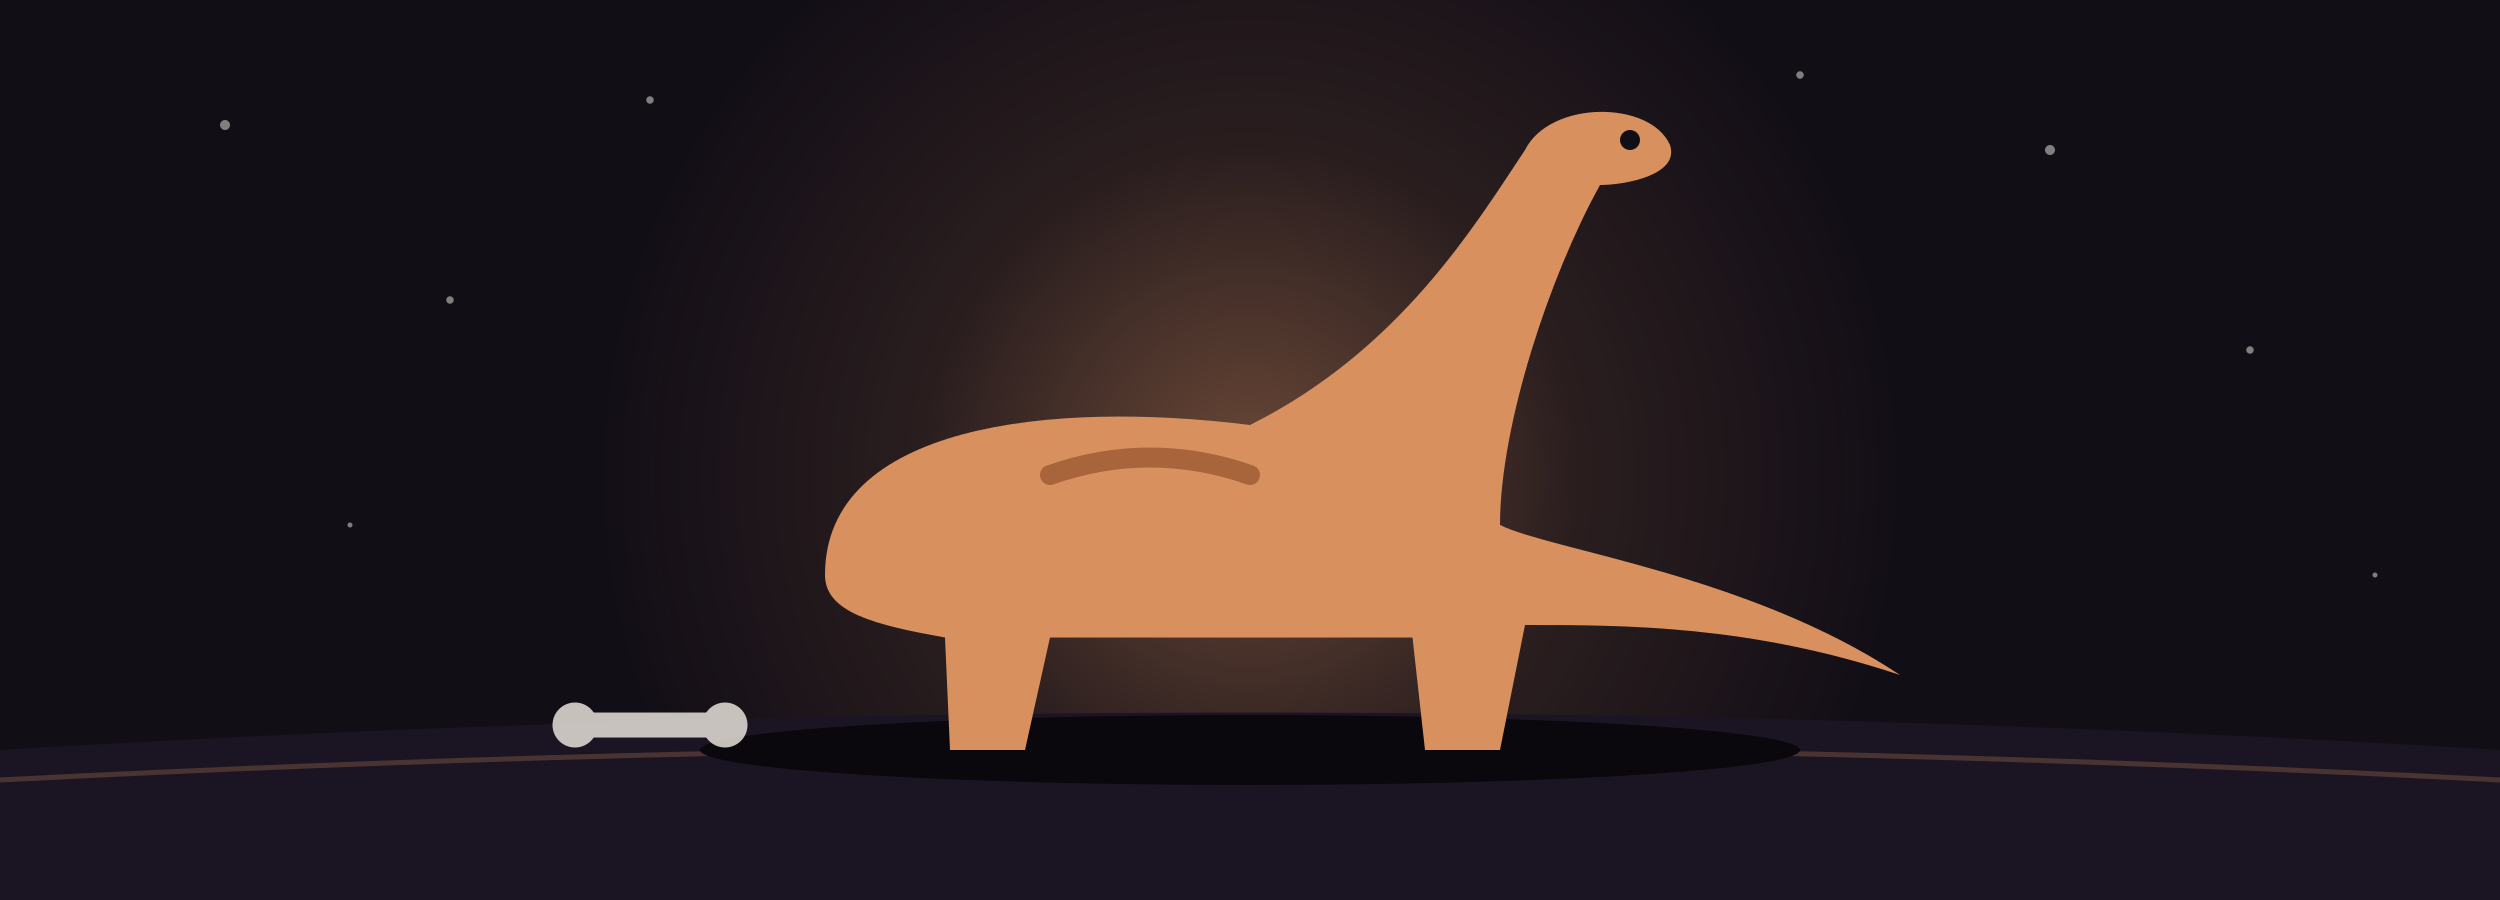
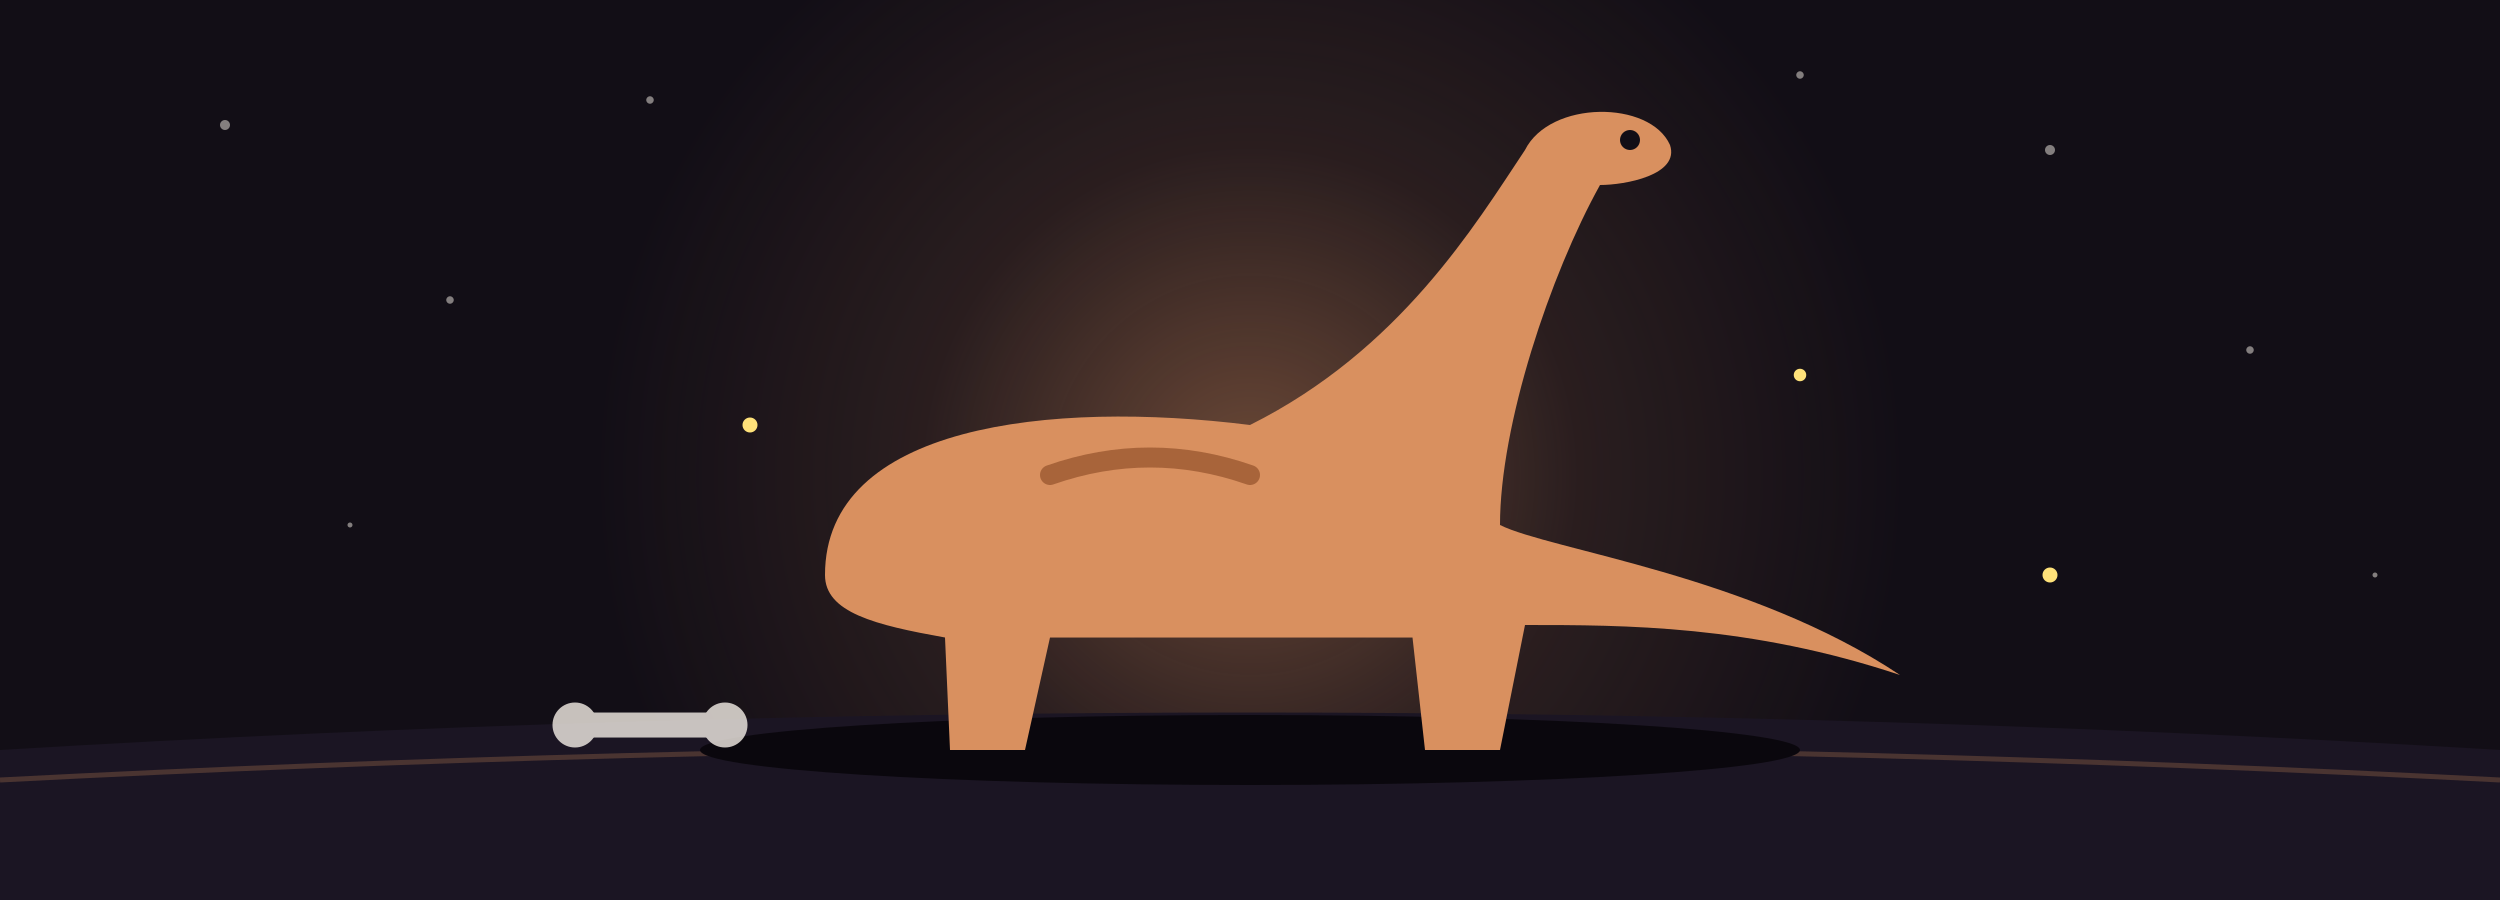
<svg xmlns="http://www.w3.org/2000/svg" viewBox="0 0 1000 360" preserveAspectRatio="xMidYMid slice" role="img" aria-label="Un dinosaurio de cuello largo">
  <defs>
    <radialGradient id="g">
      <stop offset="0" stop-color="#d9905f" stop-opacity=".45" />
      <stop offset=".5" stop-color="#d9905f" stop-opacity=".12" />
      <stop offset="1" stop-color="#d9905f" stop-opacity="0" />
    </radialGradient>
-     <style>.glow{animation:p 3.2s ease-in-out infinite}@keyframes p{0%,100%{opacity:.7}50%{opacity:1}}@media(prefers-reduced-motion:reduce){.glow{animation:none}}</style>
+     <style>.glow{animation:p 5s ease-in-out infinite}@keyframes p{0%,100%{opacity:.7}50%{opacity:1}}
+ circle[fill="#f4eee6"][opacity=".5"]{animation:tw 5s ease-in-out infinite}
+ circle[fill="#f4eee6"][opacity=".5"]:nth-of-type(2n){animation-delay:-1.7s}
+ circle[fill="#f4eee6"][opacity=".5"]:nth-of-type(3n){animation-delay:-3.3s}
+ @keyframes tw{0%,100%{opacity:.15}50%{opacity:.95}}
+ .fb{transform-box:fill-box;transform-origin:center}
+ .dn{transform-origin:520px 300px;animation:dn 5s ease-in-out infinite}
+ @keyframes dn{0%,100%{transform:none}50%{transform:rotate(-1.6deg) scale(1,1.02)}}
+ .eye{transform-origin:652px 56px;animation:eye 5s infinite}
+ @keyframes eye{0%,58%,64%,100%{transform:none}61%{transform:scaleY(.1)}}
+ .bn{transform-origin:260px 290px;animation:bn 5s ease-in-out infinite}
+ @keyframes bn{0%,100%{transform:none}50%{transform:translateY(-4px) rotate(-4deg)}}
+ .ff circle{animation:ff 5s ease-in-out infinite}.ff circle:nth-child(2){animation-delay:-1.6s}.ff circle:nth-child(3){animation-delay:-3.2s}
+ @keyframes ff{0%,100%{opacity:0;transform:none}50%{opacity:1;transform:translate(14px,-22px)}}
+ @media(prefers-reduced-motion:reduce){*{animation:none!important}}</style>
  </defs>
  <rect width="1000" height="360" fill="#120e16" />
  <circle cx="90" cy="50" r="2" fill="#f4eee6" opacity=".5" />
  <circle cx="180" cy="120" r="1.5" fill="#f4eee6" opacity=".5" />
  <circle cx="260" cy="40" r="1.5" fill="#f4eee6" opacity=".5" />
  <circle cx="820" cy="60" r="2" fill="#f4eee6" opacity=".5" />
  <circle cx="900" cy="140" r="1.5" fill="#f4eee6" opacity=".5" />
  <circle cx="720" cy="30" r="1.5" fill="#f4eee6" opacity=".5" />
  <circle cx="140" cy="210" r="1" fill="#f4eee6" opacity=".5" />
  <circle cx="950" cy="230" r="1" fill="#f4eee6" opacity=".5" />
  <circle class="glow" cx="500" cy="190" r="260" fill="url(#g)" />
  <path d="M0 300 Q500 270 1000 300 V360 H0Z" fill="#1b1523" />
  <path d="M0 312 Q500 286 1000 312" stroke="#d9905f" stroke-opacity=".25" stroke-width="2" fill="none" />
  <ellipse cx="500" cy="300" rx="220" ry="14" fill="#0a070d" />
-   <path d="M330 230 C330 170 420 160 500 170 C560 140 590 90 610 60 C620 40 660 40 668 58 C672 70 650 74 640 74 C620 110 600 170 600 210 C620 220 700 230 760 270 C700 250 650 250 610 250 L600 300 H570 L565 255 H420 L410 300 H380 L378 255 C350 250 330 245 330 230Z" fill="#d9905f" />
-   <circle cx="652" cy="56" r="4" fill="#120e16" />
-   <path d="M420 190 q40 -14 80 0" stroke="#a8643a" stroke-width="8" fill="none" stroke-linecap="round" />
-   <g fill="#f4eee6" opacity=".8">
-     <rect x="230" y="285" width="60" height="10" rx="5" />
-     <circle cx="230" cy="290" r="9" />
-     <circle cx="290" cy="290" r="9" />
+   <g class="dn">
+     <path d="M330 230 C330 170 420 160 500 170 C560 140 590 90 610 60 C620 40 660 40 668 58 C672 70 650 74 640 74 C620 110 600 170 600 210 C620 220 700 230 760 270 C700 250 650 250 610 250 L600 300 H570 L565 255 H420 L410 300 H380 L378 255 C350 250 330 245 330 230Z" fill="#d9905f" />
+     <circle class="eye" cx="652" cy="56" r="4" fill="#120e16" />
+     <path d="M420 190 q40 -14 80 0" stroke="#a8643a" stroke-width="8" fill="none" stroke-linecap="round" />
+   </g>
+   <g class="bn">
+     <g fill="#f4eee6" opacity=".8">
+       <rect x="230" y="285" width="60" height="10" rx="5" />
+       <circle cx="230" cy="290" r="9" />
+       <circle cx="290" cy="290" r="9" />
+     </g>
+   </g>
+   <g class="ff" fill="#ffe27a">
+     <circle cx="300" cy="170" r="3" />
+     <circle cx="720" cy="150" r="2.5" />
+     <circle cx="820" cy="230" r="3" />
  </g>
</svg>
